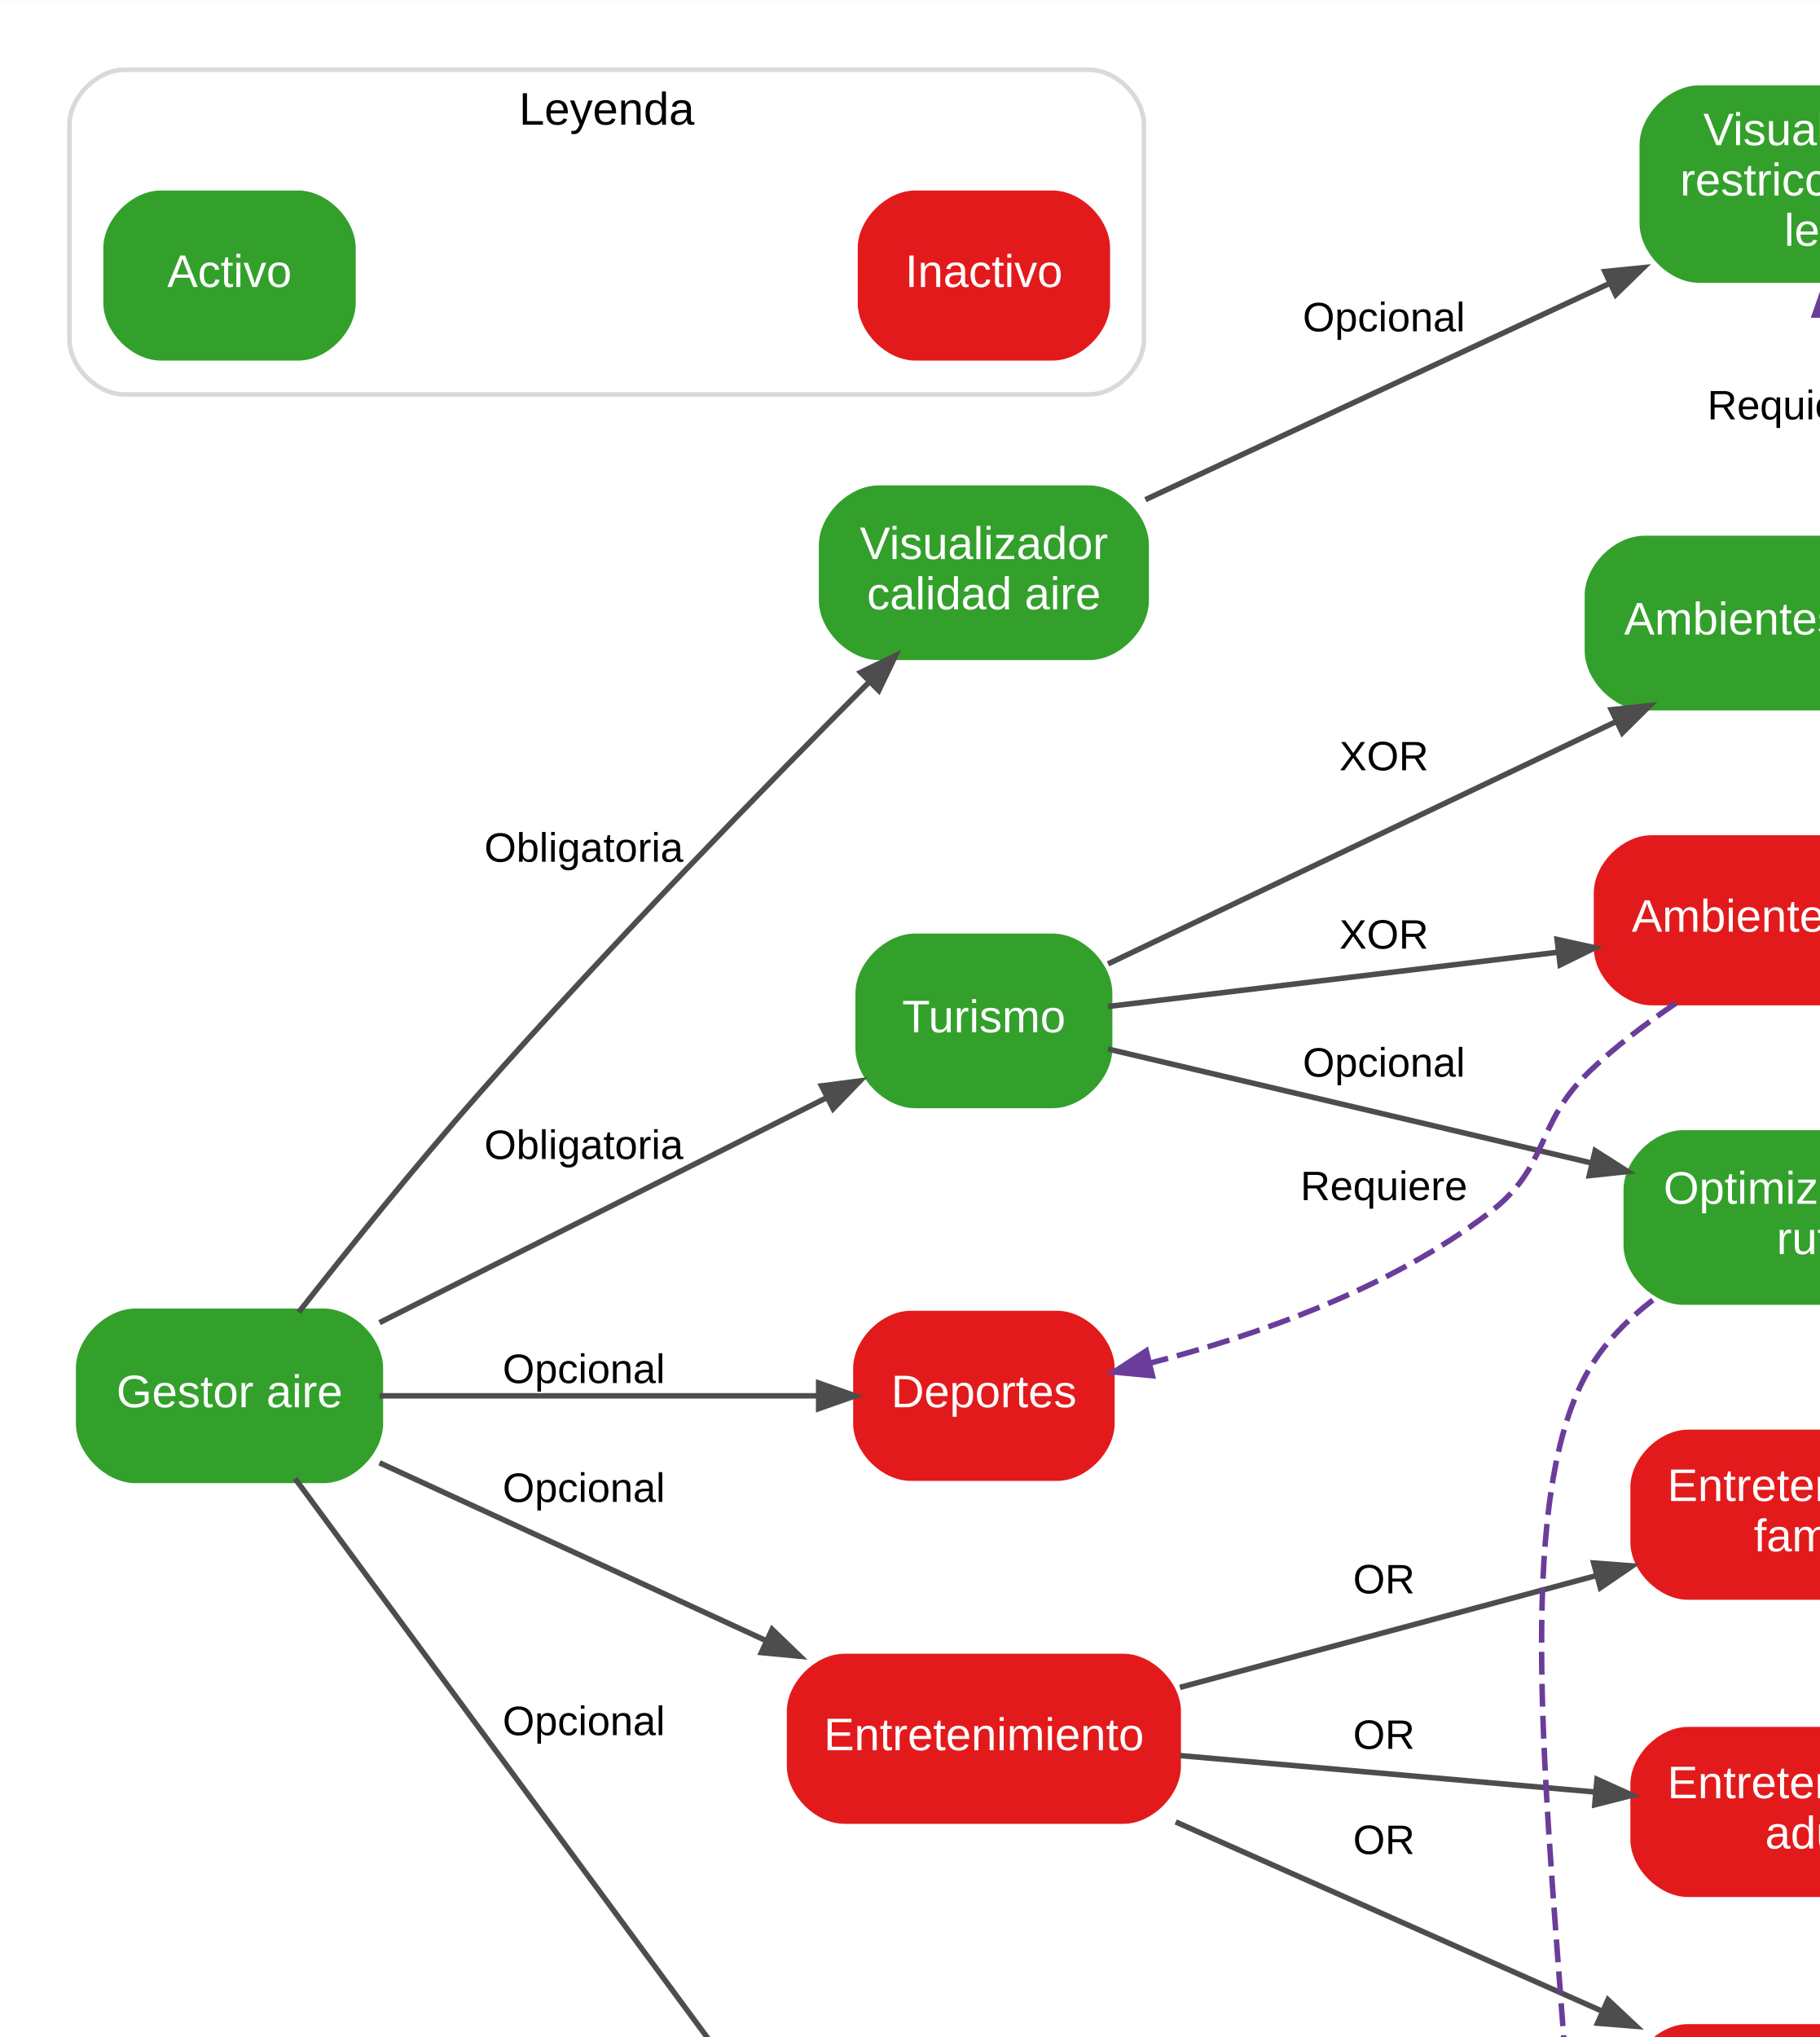
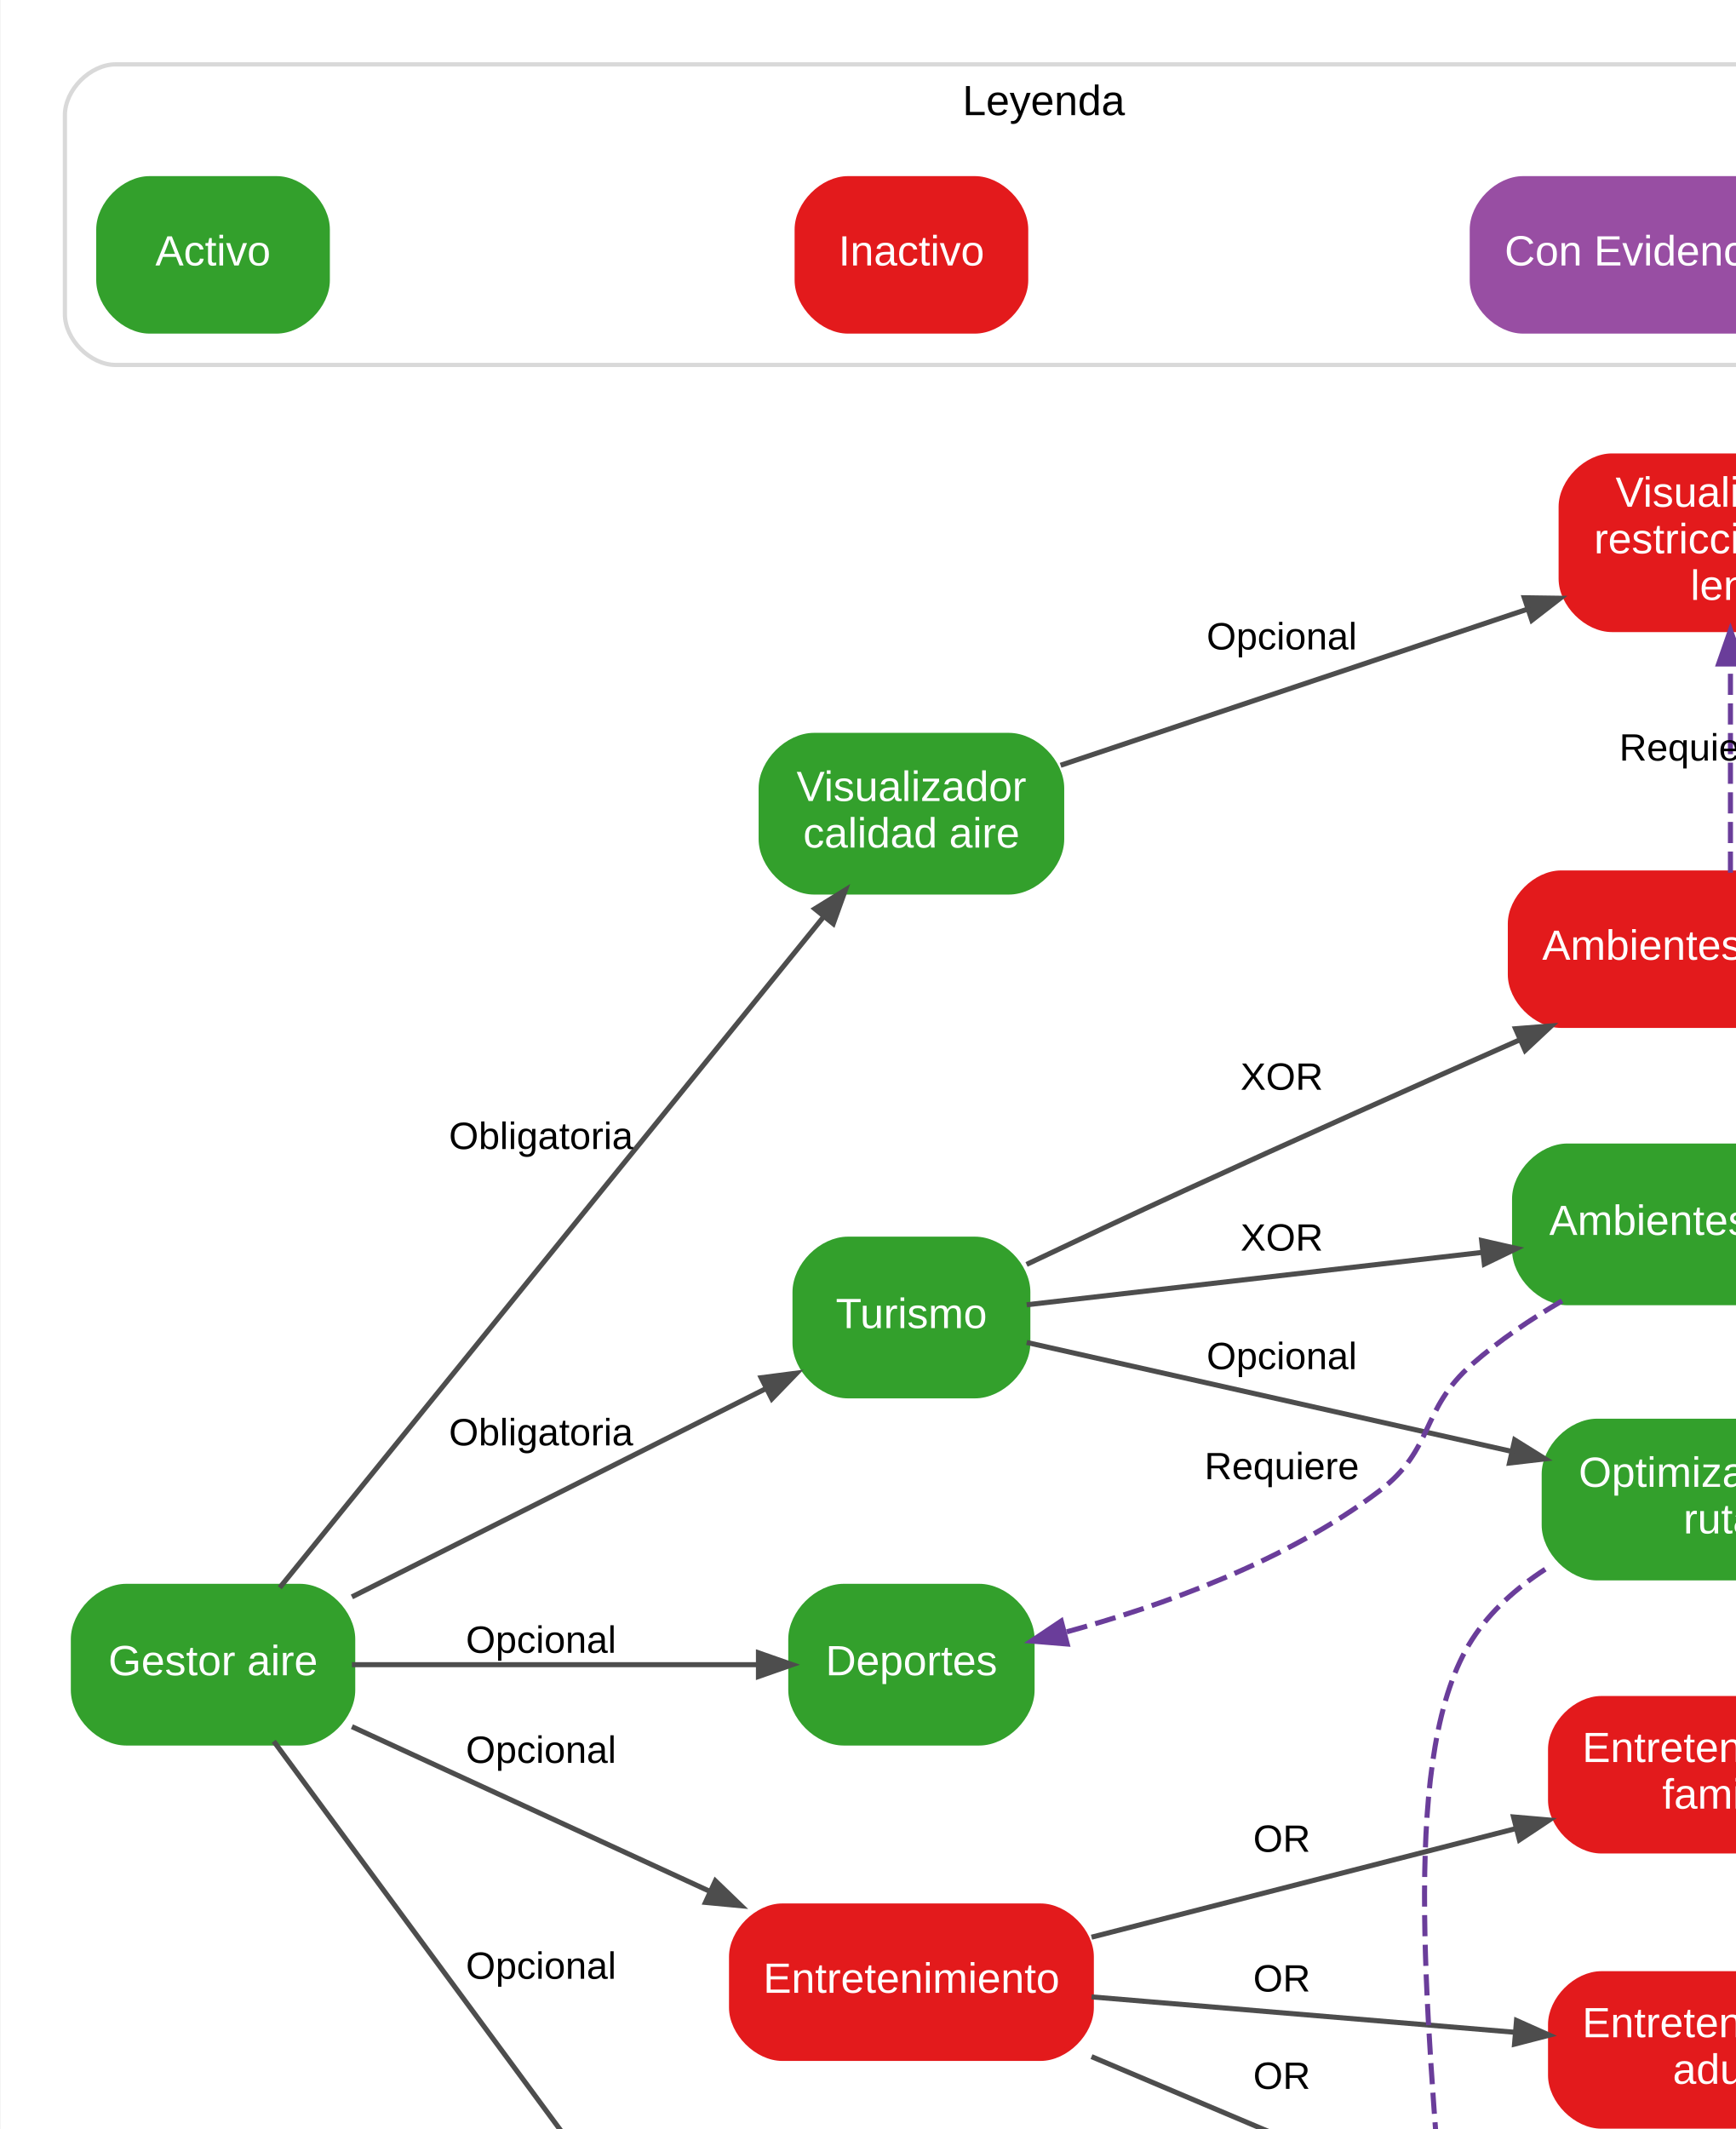
- <svg xmlns="http://www.w3.org/2000/svg" width="930pt" height="1041pt" viewBox="0.00 0.00 608.90 681.40">
-   <g id="graph0" class="graph" transform="scale(1.53 1.53) rotate(0) translate(7.2 674.2)">
-     <polygon fill="white" stroke="transparent" points="-7.2,7.2 -7.2,-674.2 601.7,-674.2 601.7,7.2 -7.2,7.2" />
+ <svg xmlns="http://www.w3.org/2000/svg" width="958pt" height="1175pt" viewBox="0.00 0.00 626.90 769.40">
+   <g id="graph0" class="graph" transform="scale(1.53 1.53) rotate(0) translate(7.2 762.2)">
+     <polygon fill="white" stroke="transparent" points="-7.2,7.2 -7.2,-762.2 619.7,-762.2 619.7,7.2 -7.2,7.2" />
    <g id="clust1" class="cluster">
-       <path fill="none" stroke="#d9d9d9" d="M20,-588C20,-588 231,-588 231,-588 237,-588 243,-594 243,-600 243,-600 243,-647 243,-647 243,-653 237,-659 231,-659 231,-659 20,-659 20,-659 14,-659 8,-653 8,-647 8,-647 8,-600 8,-600 8,-594 14,-588 20,-588" />
-       <text text-anchor="middle" x="125.5" y="-647" font-family="Arial" font-size="10.00">Leyenda</text>
+       <path fill="none" stroke="#d9d9d9" d="M20,-676C20,-676 458.5,-676 458.5,-676 464.5,-676 470.5,-682 470.5,-688 470.5,-688 470.5,-735 470.5,-735 470.5,-741 464.5,-747 458.5,-747 458.5,-747 20,-747 20,-747 14,-747 8,-741 8,-735 8,-735 8,-688 8,-688 8,-682 14,-676 20,-676" />
+       <text text-anchor="middle" x="239.25" y="-735" font-family="Arial" font-size="10.00">Leyenda</text>
    </g>
    <g id="node1" class="node">
      <path fill="#33a02c" stroke="#33a02c" stroke-width="2.2" d="M63.5,-387C63.5,-387 22.5,-387 22.5,-387 16.5,-387 10.5,-381 10.5,-375 10.5,-375 10.5,-363 10.5,-363 10.5,-357 16.5,-351 22.5,-351 22.5,-351 63.5,-351 63.5,-351 69.5,-351 75.5,-357 75.5,-363 75.5,-363 75.5,-375 75.5,-375 75.5,-381 69.5,-387 63.5,-387" />
      <text text-anchor="middle" x="43" y="-366.5" font-family="Arial" font-size="10.00" fill="white">Gestor aire</text>
    </g>
    <g id="node2" class="node">
-       <path fill="#33a02c" stroke="#33a02c" stroke-width="2.2" d="M231,-567C231,-567 185,-567 185,-567 179,-567 173,-561 173,-555 173,-555 173,-543 173,-543 173,-537 179,-531 185,-531 185,-531 231,-531 231,-531 237,-531 243,-537 243,-543 243,-543 243,-555 243,-555 243,-561 237,-567 231,-567" />
-       <text text-anchor="middle" x="208" y="-552" font-family="Arial" font-size="10.00" fill="white">Visualizador</text>
-       <text text-anchor="middle" x="208" y="-541" font-family="Arial" font-size="10.00" fill="white">calidad aire</text>
+       <path fill="#33a02c" stroke="#33a02c" stroke-width="2.2" d="M231,-588C231,-588 185,-588 185,-588 179,-588 173,-582 173,-576 173,-576 173,-564 173,-564 173,-558 179,-552 185,-552 185,-552 231,-552 231,-552 237,-552 243,-558 243,-564 243,-564 243,-576 243,-576 243,-582 237,-588 231,-588" />
+       <text text-anchor="middle" x="208" y="-573" font-family="Arial" font-size="10.00" fill="white">Visualizador</text>
+       <text text-anchor="middle" x="208" y="-562" font-family="Arial" font-size="10.00" fill="white">calidad aire</text>
    </g>
    <g id="edge1" class="edge">
-       <path fill="none" stroke="#4d4d4d" stroke-width="1.2" d="M58.13,-387.27C68.69,-400.71 83.64,-419.3 97.5,-435 125.84,-467.11 160.32,-502.43 182.92,-525.12" />
-       <polygon fill="#4d4d4d" stroke="#4d4d4d" stroke-width="1.2" points="181.05,-527.21 188.68,-530.89 185.01,-523.25 181.05,-527.21" />
-       <text text-anchor="middle" x="120.5" y="-485.8" font-family="Arial" font-size="9.00">Obligatoria</text>
+       <path fill="none" stroke="#4d4d4d" stroke-width="1.2" d="M58.75,-387.19C88.15,-423.44 154.05,-504.7 187.18,-545.56" />
+       <polygon fill="#4d4d4d" stroke="#4d4d4d" stroke-width="1.2" points="185.18,-547.54 192.4,-551.99 189.53,-544.02 185.18,-547.54" />
+       <text text-anchor="middle" x="120.5" y="-490.8" font-family="Arial" font-size="9.00">Obligatoria</text>
    </g>
    <g id="node4" class="node">
      <path fill="#33a02c" stroke="#33a02c" stroke-width="2.2" d="M223,-469C223,-469 193,-469 193,-469 187,-469 181,-463 181,-457 181,-457 181,-445 181,-445 181,-439 187,-433 193,-433 193,-433 223,-433 223,-433 229,-433 235,-439 235,-445 235,-445 235,-457 235,-457 235,-463 229,-469 223,-469" />
      <text text-anchor="middle" x="208" y="-448.5" font-family="Arial" font-size="10.00" fill="white">Turismo</text>
    </g>
    <g id="edge2" class="edge">
      <path fill="none" stroke="#4d4d4d" stroke-width="1.2" d="M75.81,-385.01C103.97,-399.17 144.91,-419.76 173.54,-434.17" />
      <polygon fill="#4d4d4d" stroke="#4d4d4d" stroke-width="1.2" points="172.5,-436.78 180.91,-437.87 175.02,-431.78 172.5,-436.78" />
      <text text-anchor="middle" x="120.5" y="-420.8" font-family="Arial" font-size="9.00">Obligatoria</text>
    </g>
    <g id="node7" class="node">
-       <path fill="#e31a1c" stroke="#e31a1c" stroke-width="1.2" d="M224,-387C224,-387 192,-387 192,-387 186,-387 180,-381 180,-375 180,-375 180,-363 180,-363 180,-357 186,-351 192,-351 192,-351 224,-351 224,-351 230,-351 236,-357 236,-363 236,-363 236,-375 236,-375 236,-381 230,-387 224,-387" />
+       <path fill="#33a02c" stroke="#33a02c" stroke-width="2.2" d="M224,-387C224,-387 192,-387 192,-387 186,-387 180,-381 180,-375 180,-375 180,-363 180,-363 180,-357 186,-351 192,-351 192,-351 224,-351 224,-351 230,-351 236,-357 236,-363 236,-363 236,-375 236,-375 236,-381 230,-387 224,-387" />
      <text text-anchor="middle" x="208" y="-366.5" font-family="Arial" font-size="10.00" fill="white">Deportes</text>
    </g>
    <g id="edge3" class="edge">
      <path fill="none" stroke="#4d4d4d" stroke-width="1.2" d="M75.81,-369C103.39,-369 143.23,-369 171.77,-369" />
      <polygon fill="#4d4d4d" stroke="#4d4d4d" stroke-width="1.2" points="171.86,-371.8 179.86,-369 171.86,-366.2 171.86,-371.8" />
      <text text-anchor="middle" x="120.5" y="-371.8" font-family="Arial" font-size="9.00">Opcional</text>
    </g>
    <g id="node8" class="node">
      <path fill="#e31a1c" stroke="#e31a1c" stroke-width="1.2" d="M238.5,-312C238.5,-312 177.5,-312 177.5,-312 171.5,-312 165.5,-306 165.5,-300 165.5,-300 165.5,-288 165.5,-288 165.5,-282 171.5,-276 177.5,-276 177.5,-276 238.5,-276 238.5,-276 244.5,-276 250.5,-282 250.5,-288 250.5,-288 250.5,-300 250.5,-300 250.5,-306 244.5,-312 238.5,-312" />
      <text text-anchor="middle" x="208" y="-291.5" font-family="Arial" font-size="10.00" fill="white">Entretenimiento</text>
    </g>
    <g id="edge4" class="edge">
      <path fill="none" stroke="#4d4d4d" stroke-width="1.2" d="M75.81,-354.36C99.87,-343.29 133.25,-327.93 160.32,-315.48" />
      <polygon fill="#4d4d4d" stroke="#4d4d4d" stroke-width="1.2" points="161.68,-317.93 167.78,-312.05 159.34,-312.85 161.68,-317.93" />
      <text text-anchor="middle" x="120.5" y="-345.8" font-family="Arial" font-size="9.00">Opcional</text>
    </g>
    <g id="node12" class="node">
      <path fill="#33a02c" stroke="#33a02c" stroke-width="2.2" d="M223,-166C223,-166 193,-166 193,-166 187,-166 181,-160 181,-154 181,-154 181,-142 181,-142 181,-136 187,-130 193,-130 193,-130 223,-130 223,-130 229,-130 235,-136 235,-142 235,-142 235,-154 235,-154 235,-160 229,-166 223,-166" />
      <text text-anchor="middle" x="208" y="-145.5" font-family="Arial" font-size="10.00" fill="white">HQC</text>
    </g>
    <g id="edge5" class="edge">
      <path fill="none" stroke="#4d4d4d" stroke-width="1.2" d="M57.34,-350.91C86.48,-311.4 155.88,-217.32 188.91,-172.52" />
      <polygon fill="#4d4d4d" stroke="#4d4d4d" stroke-width="1.2" points="191.21,-174.13 193.71,-166.03 186.7,-170.8 191.21,-174.13" />
      <text text-anchor="middle" x="120.5" y="-294.8" font-family="Arial" font-size="9.00">Opcional</text>
    </g>
    <g id="node3" class="node">
-       <path fill="#33a02c" stroke="#33a02c" stroke-width="2.2" d="M420.5,-654.5C420.5,-654.5 364.5,-654.5 364.5,-654.5 358.5,-654.5 352.5,-648.5 352.5,-642.5 352.5,-642.5 352.5,-625.5 352.5,-625.5 352.5,-619.5 358.5,-613.5 364.5,-613.5 364.5,-613.5 420.5,-613.5 420.5,-613.5 426.5,-613.5 432.5,-619.5 432.5,-625.5 432.5,-625.5 432.5,-642.5 432.5,-642.5 432.5,-648.5 426.5,-654.5 420.5,-654.5" />
-       <text text-anchor="middle" x="392.5" y="-642.5" font-family="Arial" font-size="10.00" fill="white">Visualizador</text>
-       <text text-anchor="middle" x="392.5" y="-631.5" font-family="Arial" font-size="10.00" fill="white">restriccion uso</text>
-       <text text-anchor="middle" x="392.5" y="-620.5" font-family="Arial" font-size="10.00" fill="white">lena</text>
+       <path fill="#e31a1c" stroke="#e31a1c" stroke-width="1.2" d="M429.5,-654.5C429.5,-654.5 373.5,-654.5 373.5,-654.5 367.5,-654.5 361.5,-648.5 361.5,-642.5 361.5,-642.5 361.5,-625.5 361.5,-625.5 361.5,-619.5 367.5,-613.5 373.5,-613.5 373.5,-613.5 429.5,-613.5 429.5,-613.5 435.5,-613.5 441.5,-619.5 441.5,-625.5 441.5,-625.5 441.5,-642.5 441.5,-642.5 441.5,-648.5 435.5,-654.5 429.5,-654.5" />
+       <text text-anchor="middle" x="401.5" y="-642.5" font-family="Arial" font-size="10.00" fill="white">Visualizador</text>
+       <text text-anchor="middle" x="401.5" y="-631.5" font-family="Arial" font-size="10.00" fill="white">restriccion uso</text>
+       <text text-anchor="middle" x="401.5" y="-620.5" font-family="Arial" font-size="10.00" fill="white">lena</text>
    </g>
    <g id="edge6" class="edge">
-       <path fill="none" stroke="#4d4d4d" stroke-width="1.2" d="M243.33,-564.99C272,-578.34 313.17,-597.52 344.84,-612.27" />
-       <polygon fill="#4d4d4d" stroke="#4d4d4d" stroke-width="1.2" points="343.82,-614.88 352.26,-615.72 346.19,-609.81 343.82,-614.88" />
-       <text text-anchor="middle" x="295.5" y="-601.8" font-family="Arial" font-size="9.00">Opcional</text>
+       <path fill="none" stroke="#4d4d4d" stroke-width="1.2" d="M243.24,-581.44C273.91,-591.69 319.2,-606.83 353.3,-618.23" />
+       <polygon fill="#4d4d4d" stroke="#4d4d4d" stroke-width="1.2" points="352.8,-621.01 361.28,-620.89 354.58,-615.7 352.8,-621.01" />
+       <text text-anchor="middle" x="295.5" y="-608.8" font-family="Arial" font-size="9.00">Opcional</text>
    </g>
    <g id="node5" class="node">
-       <path fill="#33a02c" stroke="#33a02c" stroke-width="2.2" d="M432.5,-556C432.5,-556 352.5,-556 352.5,-556 346.5,-556 340.5,-550 340.5,-544 340.5,-544 340.5,-532 340.5,-532 340.5,-526 346.5,-520 352.5,-520 352.5,-520 432.5,-520 432.5,-520 438.5,-520 444.5,-526 444.5,-532 444.5,-532 444.5,-544 444.5,-544 444.5,-550 438.5,-556 432.5,-556" />
-       <text text-anchor="middle" x="392.5" y="-535.5" font-family="Arial" font-size="10.00" fill="white">Ambientes cerrados</text>
+       <path fill="#e31a1c" stroke="#e31a1c" stroke-width="1.2" d="M441.5,-556C441.5,-556 361.5,-556 361.5,-556 355.5,-556 349.5,-550 349.5,-544 349.5,-544 349.5,-532 349.5,-532 349.5,-526 355.5,-520 361.5,-520 361.5,-520 441.5,-520 441.5,-520 447.5,-520 453.5,-526 453.5,-532 453.5,-532 453.5,-544 453.5,-544 453.5,-550 447.5,-556 441.5,-556" />
+       <text text-anchor="middle" x="401.5" y="-535.5" font-family="Arial" font-size="10.00" fill="white">Ambientes cerrados</text>
    </g>
    <g id="edge7" class="edge">
-       <path fill="none" stroke="#4d4d4d" stroke-width="1.2" d="M235.15,-463.46C264.13,-477.28 311.4,-499.82 346.39,-516.5" />
-       <polygon fill="#4d4d4d" stroke="#4d4d4d" stroke-width="1.2" points="345.23,-519.05 353.66,-519.96 347.64,-513.99 345.23,-519.05" />
-       <text text-anchor="middle" x="295.5" y="-505.8" font-family="Arial" font-size="9.00">XOR</text>
+       <path fill="none" stroke="#4d4d4d" stroke-width="1.2" d="M235.2,-463.54C246.63,-468.97 260.2,-475.36 272.5,-481 298.54,-492.95 327.7,-505.96 351.61,-516.54" />
+       <polygon fill="#4d4d4d" stroke="#4d4d4d" stroke-width="1.2" points="350.73,-519.21 359.18,-519.88 352.99,-514.09 350.73,-519.21" />
+       <text text-anchor="middle" x="295.5" y="-504.8" font-family="Arial" font-size="9.00">XOR</text>
    </g>
    <g id="node6" class="node">
-       <path fill="#e31a1c" stroke="#e31a1c" stroke-width="1.2" d="M431,-491C431,-491 354,-491 354,-491 348,-491 342,-485 342,-479 342,-479 342,-467 342,-467 342,-461 348,-455 354,-455 354,-455 431,-455 431,-455 437,-455 443,-461 443,-467 443,-467 443,-479 443,-479 443,-485 437,-491 431,-491" />
-       <text text-anchor="middle" x="392.5" y="-470.5" font-family="Arial" font-size="10.00" fill="white">Ambientes abiertos</text>
+       <path fill="#33a02c" stroke="#33a02c" stroke-width="2.2" d="M440,-491C440,-491 363,-491 363,-491 357,-491 351,-485 351,-479 351,-479 351,-467 351,-467 351,-461 357,-455 363,-455 363,-455 440,-455 440,-455 446,-455 452,-461 452,-467 452,-467 452,-479 452,-479 452,-485 446,-491 440,-491" />
+       <text text-anchor="middle" x="401.5" y="-470.5" font-family="Arial" font-size="10.00" fill="white">Ambientes abiertos</text>
    </g>
    <g id="edge8" class="edge">
-       <path fill="none" stroke="#4d4d4d" stroke-width="1.2" d="M235.15,-454.15C260.68,-457.23 300.4,-462.02 333.42,-466" />
-       <polygon fill="#4d4d4d" stroke="#4d4d4d" stroke-width="1.2" points="333.37,-468.81 341.65,-466.99 334.04,-463.25 333.37,-468.81" />
+       <path fill="none" stroke="#4d4d4d" stroke-width="1.2" d="M235.23,-454.01C262.84,-457.19 307.2,-462.28 343.02,-466.4" />
+       <polygon fill="#4d4d4d" stroke="#4d4d4d" stroke-width="1.2" points="342.72,-469.18 350.98,-467.31 343.36,-463.62 342.72,-469.18" />
      <text text-anchor="middle" x="295.5" y="-466.8" font-family="Arial" font-size="9.00">XOR</text>
    </g>
    <g id="node19" class="node">
-       <path fill="#33a02c" stroke="#33a02c" stroke-width="2.2" d="M424,-426C424,-426 361,-426 361,-426 355,-426 349,-420 349,-414 349,-414 349,-402 349,-402 349,-396 355,-390 361,-390 361,-390 424,-390 424,-390 430,-390 436,-396 436,-402 436,-402 436,-414 436,-414 436,-420 430,-426 424,-426" />
-       <text text-anchor="middle" x="392.5" y="-411" font-family="Arial" font-size="10.00" fill="white">Optimizacion de</text>
-       <text text-anchor="middle" x="392.5" y="-400" font-family="Arial" font-size="10.00" fill="white">rutas</text>
+       <path fill="#33a02c" stroke="#33a02c" stroke-width="2.2" d="M433,-426C433,-426 370,-426 370,-426 364,-426 358,-420 358,-414 358,-414 358,-402 358,-402 358,-396 364,-390 370,-390 370,-390 433,-390 433,-390 439,-390 445,-396 445,-402 445,-402 445,-414 445,-414 445,-420 439,-426 433,-426" />
+       <text text-anchor="middle" x="401.5" y="-411" font-family="Arial" font-size="10.00" fill="white">Optimizacion de</text>
+       <text text-anchor="middle" x="401.5" y="-400" font-family="Arial" font-size="10.00" fill="white">rutas</text>
    </g>
    <g id="edge9" class="edge">
-       <path fill="none" stroke="#4d4d4d" stroke-width="1.2" d="M235.15,-444.84C262.61,-438.37 306.5,-428.03 340.79,-419.95" />
-       <polygon fill="#4d4d4d" stroke="#4d4d4d" stroke-width="1.2" points="341.7,-422.61 348.84,-418.05 340.41,-417.16 341.7,-422.61" />
+       <path fill="none" stroke="#4d4d4d" stroke-width="1.2" d="M235.23,-445.11C264.56,-438.52 312.77,-427.7 349.58,-419.43" />
+       <polygon fill="#4d4d4d" stroke="#4d4d4d" stroke-width="1.2" points="350.53,-422.09 357.72,-417.61 349.3,-416.63 350.53,-422.09" />
      <text text-anchor="middle" x="295.5" y="-438.8" font-family="Arial" font-size="9.00">Opcional</text>
    </g>
    <g id="edge10" class="edge">
-       <path fill="none" stroke="#6a3d9a" stroke-width="1.2" stroke-dasharray="5,2" d="M392.5,-556.06C392.5,-569.93 392.5,-589.37 392.5,-605.36" />
-       <polygon fill="#6a3d9a" stroke="#6a3d9a" stroke-width="1.2" points="389.7,-605.36 392.5,-613.36 395.3,-605.36 389.7,-605.36" />
-       <text text-anchor="middle" x="384.5" y="-582.55" font-family="Arial" font-size="9.00">Requiere</text>
+       <path fill="none" stroke="#6a3d9a" stroke-width="1.2" stroke-dasharray="5,2" d="M401.5,-556.06C401.5,-569.93 401.5,-589.37 401.5,-605.36" />
+       <polygon fill="#6a3d9a" stroke="#6a3d9a" stroke-width="1.2" points="398.7,-605.36 401.5,-613.36 404.3,-605.36 398.7,-605.36" />
+       <text text-anchor="middle" x="393.5" y="-582.55" font-family="Arial" font-size="9.00">Requiere</text>
    </g>
    <g id="edge11" class="edge">
-       <path fill="none" stroke="#6a3d9a" stroke-width="1.2" stroke-dasharray="5,2" d="M359.37,-454.86C352.77,-450.43 346.14,-445.4 340.5,-440 328.3,-428.31 331.93,-419.25 318.5,-409 296.62,-392.3 267.1,-382.06 244.22,-376.12" />
-       <polygon fill="#6a3d9a" stroke="#6a3d9a" stroke-width="1.2" points="244.86,-373.4 236.42,-374.2 243.52,-378.84 244.86,-373.4" />
-       <text text-anchor="middle" x="295.5" y="-411.8" font-family="Arial" font-size="9.00">Requiere</text>
+       <path fill="none" stroke="#6a3d9a" stroke-width="1.2" stroke-dasharray="5,2" d="M361.72,-454.93C354.28,-450.59 346.84,-445.57 340.5,-440 328.07,-429.09 331.68,-419.98 318.5,-410 296.5,-393.34 266.98,-382.81 244.13,-376.6" />
+       <polygon fill="#6a3d9a" stroke="#6a3d9a" stroke-width="1.2" points="244.8,-373.88 236.35,-374.58 243.39,-379.3 244.8,-373.88" />
+       <text text-anchor="middle" x="295.5" y="-412.8" font-family="Arial" font-size="9.00">Requiere</text>
    </g>
    <g id="node9" class="node">
-       <path fill="#e31a1c" stroke="#e31a1c" stroke-width="1.2" d="M423,-361C423,-361 362,-361 362,-361 356,-361 350,-355 350,-349 350,-349 350,-337 350,-337 350,-331 356,-325 362,-325 362,-325 423,-325 423,-325 429,-325 435,-331 435,-337 435,-337 435,-349 435,-349 435,-355 429,-361 423,-361" />
-       <text text-anchor="middle" x="392.5" y="-346" font-family="Arial" font-size="10.00" fill="white">Entretenimiento</text>
-       <text text-anchor="middle" x="392.5" y="-335" font-family="Arial" font-size="10.00" fill="white">familiar</text>
+       <path fill="#e31a1c" stroke="#e31a1c" stroke-width="1.2" d="M432,-361C432,-361 371,-361 371,-361 365,-361 359,-355 359,-349 359,-349 359,-337 359,-337 359,-331 365,-325 371,-325 371,-325 432,-325 432,-325 438,-325 444,-331 444,-337 444,-337 444,-349 444,-349 444,-355 438,-361 432,-361" />
+       <text text-anchor="middle" x="401.5" y="-346" font-family="Arial" font-size="10.00" fill="white">Entretenimiento</text>
+       <text text-anchor="middle" x="401.5" y="-335" font-family="Arial" font-size="10.00" fill="white">familiar</text>
    </g>
    <g id="edge12" class="edge">
-       <path fill="none" stroke="#4d4d4d" stroke-width="1.2" d="M250.87,-305.24C278,-312.52 313.45,-322.04 341.98,-329.7" />
-       <polygon fill="#4d4d4d" stroke="#4d4d4d" stroke-width="1.2" points="341.37,-332.44 349.83,-331.81 342.83,-327.03 341.37,-332.44" />
-       <text text-anchor="middle" x="295.5" y="-325.8" font-family="Arial" font-size="9.00">OR</text>
+       <path fill="none" stroke="#4d4d4d" stroke-width="1.2" d="M250.55,-304.63C279.94,-312.15 319.48,-322.27 350.58,-330.23" />
+       <polygon fill="#4d4d4d" stroke="#4d4d4d" stroke-width="1.2" points="350.25,-333.03 358.7,-332.3 351.64,-327.61 350.25,-333.03" />
+       <text text-anchor="middle" x="295.5" y="-324.8" font-family="Arial" font-size="9.00">OR</text>
    </g>
    <g id="node10" class="node">
-       <path fill="#e31a1c" stroke="#e31a1c" stroke-width="1.2" d="M423,-296C423,-296 362,-296 362,-296 356,-296 350,-290 350,-284 350,-284 350,-272 350,-272 350,-266 356,-260 362,-260 362,-260 423,-260 423,-260 429,-260 435,-266 435,-272 435,-272 435,-284 435,-284 435,-290 429,-296 423,-296" />
-       <text text-anchor="middle" x="392.5" y="-281" font-family="Arial" font-size="10.00" fill="white">Entretenimiento</text>
-       <text text-anchor="middle" x="392.5" y="-270" font-family="Arial" font-size="10.00" fill="white">adulto</text>
+       <path fill="#e31a1c" stroke="#e31a1c" stroke-width="1.2" d="M432,-296C432,-296 371,-296 371,-296 365,-296 359,-290 359,-284 359,-284 359,-272 359,-272 359,-266 365,-260 371,-260 371,-260 432,-260 432,-260 438,-260 444,-266 444,-272 444,-272 444,-284 444,-284 444,-290 438,-296 432,-296" />
+       <text text-anchor="middle" x="401.5" y="-281" font-family="Arial" font-size="10.00" fill="white">Entretenimiento</text>
+       <text text-anchor="middle" x="401.5" y="-270" font-family="Arial" font-size="10.00" fill="white">adulto</text>
    </g>
    <g id="edge13" class="edge">
-       <path fill="none" stroke="#4d4d4d" stroke-width="1.2" d="M250.87,-290.33C277.88,-287.96 313.15,-284.87 341.61,-282.37" />
-       <polygon fill="#4d4d4d" stroke="#4d4d4d" stroke-width="1.2" points="342.1,-285.14 349.83,-281.65 341.61,-279.56 342.1,-285.14" />
+       <path fill="none" stroke="#4d4d4d" stroke-width="1.2" d="M250.55,-290.53C279.94,-288.07 319.48,-284.77 350.58,-282.17" />
+       <polygon fill="#4d4d4d" stroke="#4d4d4d" stroke-width="1.2" points="350.96,-284.95 358.7,-281.49 350.49,-279.37 350.96,-284.95" />
      <text text-anchor="middle" x="295.5" y="-291.8" font-family="Arial" font-size="9.00">OR</text>
    </g>
    <g id="node11" class="node">
-       <path fill="#e31a1c" stroke="#e31a1c" stroke-width="1.2" d="M423,-231C423,-231 362,-231 362,-231 356,-231 350,-225 350,-219 350,-219 350,-207 350,-207 350,-201 356,-195 362,-195 362,-195 423,-195 423,-195 429,-195 435,-201 435,-207 435,-207 435,-219 435,-219 435,-225 429,-231 423,-231" />
-       <text text-anchor="middle" x="392.5" y="-216" font-family="Arial" font-size="10.00" fill="white">Entretenimiento</text>
-       <text text-anchor="middle" x="392.5" y="-205" font-family="Arial" font-size="10.00" fill="white">tercera edad</text>
+       <path fill="#e31a1c" stroke="#e31a1c" stroke-width="1.2" d="M432,-231C432,-231 371,-231 371,-231 365,-231 359,-225 359,-219 359,-219 359,-207 359,-207 359,-201 365,-195 371,-195 371,-195 432,-195 432,-195 438,-195 444,-201 444,-207 444,-207 444,-219 444,-219 444,-225 438,-231 432,-231" />
+       <text text-anchor="middle" x="401.5" y="-216" font-family="Arial" font-size="10.00" fill="white">Entretenimiento</text>
+       <text text-anchor="middle" x="401.5" y="-205" font-family="Arial" font-size="10.00" fill="white">tercera edad</text>
    </g>
    <g id="edge14" class="edge">
-       <path fill="none" stroke="#4d4d4d" stroke-width="1.2" d="M249.96,-275.82C277.55,-263.58 314.06,-247.37 343.09,-234.49" />
-       <polygon fill="#4d4d4d" stroke="#4d4d4d" stroke-width="1.2" points="344.5,-236.92 350.68,-231.12 342.23,-231.8 344.5,-236.92" />
+       <path fill="none" stroke="#4d4d4d" stroke-width="1.2" d="M250.55,-276.42C280.06,-263.94 319.81,-247.13 350.97,-233.95" />
+       <polygon fill="#4d4d4d" stroke="#4d4d4d" stroke-width="1.2" points="352.42,-236.38 358.7,-230.68 350.24,-231.22 352.42,-236.38" />
      <text text-anchor="middle" x="295.5" y="-268.8" font-family="Arial" font-size="9.00">OR</text>
    </g>
    <g id="node13" class="node">
-       <path fill="#33a02c" stroke="#33a02c" stroke-width="2.2" d="M408,-166C408,-166 377,-166 377,-166 371,-166 365,-160 365,-154 365,-154 365,-142 365,-142 365,-136 371,-130 377,-130 377,-130 408,-130 408,-130 414,-130 420,-136 420,-142 420,-142 420,-154 420,-154 420,-160 414,-166 408,-166" />
-       <text text-anchor="middle" x="392.5" y="-145.5" font-family="Arial" font-size="10.00" fill="white">Backend</text>
+       <path fill="#33a02c" stroke="#33a02c" stroke-width="2.2" d="M417,-166C417,-166 386,-166 386,-166 380,-166 374,-160 374,-154 374,-154 374,-142 374,-142 374,-136 380,-130 386,-130 386,-130 417,-130 417,-130 423,-130 429,-136 429,-142 429,-142 429,-154 429,-154 429,-160 423,-166 417,-166" />
+       <text text-anchor="middle" x="401.5" y="-145.5" font-family="Arial" font-size="10.00" fill="white">Backend</text>
    </g>
    <g id="edge15" class="edge">
-       <path fill="none" stroke="#4d4d4d" stroke-width="1.2" d="M235.15,-148C267.08,-148 321.22,-148 356.66,-148" />
-       <polygon fill="#4d4d4d" stroke="#4d4d4d" stroke-width="1.2" points="356.81,-150.8 364.81,-148 356.81,-145.2 356.81,-150.8" />
+       <path fill="none" stroke="#4d4d4d" stroke-width="1.2" d="M235.23,-148C269.13,-148 328.26,-148 365.84,-148" />
+       <polygon fill="#4d4d4d" stroke="#4d4d4d" stroke-width="1.2" points="365.98,-150.8 373.98,-148 365.98,-145.2 365.98,-150.8" />
      <text text-anchor="middle" x="295.5" y="-150.8" font-family="Arial" font-size="9.00">Obligatoria</text>
    </g>
    <g id="node14" class="node">
-       <path fill="#33a02c" stroke="#33a02c" stroke-width="2.2" d="M409.5,-101C409.5,-101 375.5,-101 375.5,-101 369.5,-101 363.5,-95 363.5,-89 363.5,-89 363.5,-77 363.5,-77 363.5,-71 369.5,-65 375.5,-65 375.5,-65 409.5,-65 409.5,-65 415.5,-65 421.5,-71 421.5,-77 421.5,-77 421.5,-89 421.5,-89 421.5,-95 415.5,-101 409.5,-101" />
-       <text text-anchor="middle" x="392.5" y="-80.5" font-family="Arial" font-size="10.00" fill="white">Algoritmo</text>
+       <path fill="#33a02c" stroke="#33a02c" stroke-width="2.2" d="M418.5,-101C418.5,-101 384.5,-101 384.5,-101 378.5,-101 372.5,-95 372.5,-89 372.5,-89 372.5,-77 372.5,-77 372.5,-71 378.5,-65 384.5,-65 384.5,-65 418.5,-65 418.5,-65 424.5,-65 430.5,-71 430.5,-77 430.5,-77 430.5,-89 430.5,-89 430.5,-95 424.5,-101 418.5,-101" />
+       <text text-anchor="middle" x="401.5" y="-80.5" font-family="Arial" font-size="10.00" fill="white">Algoritmo</text>
    </g>
    <g id="edge16" class="edge">
-       <path fill="none" stroke="#4d4d4d" stroke-width="1.2" d="M235.15,-138.69C266.76,-127.43 320.12,-108.42 355.58,-95.79" />
-       <polygon fill="#4d4d4d" stroke="#4d4d4d" stroke-width="1.2" points="356.7,-98.37 363.3,-93.04 354.83,-93.09 356.7,-98.37" />
+       <path fill="none" stroke="#4d4d4d" stroke-width="1.2" d="M235.23,-139.1C268.79,-127.7 327.09,-107.92 364.72,-95.15" />
+       <polygon fill="#4d4d4d" stroke="#4d4d4d" stroke-width="1.2" points="365.74,-97.76 372.42,-92.53 363.94,-92.45 365.74,-97.76" />
      <text text-anchor="middle" x="295.5" y="-128.8" font-family="Arial" font-size="9.00">Obligatoria</text>
    </g>
    <g id="node15" class="node">
-       <path fill="#e31a1c" stroke="#e31a1c" stroke-width="1.2" d="M582.5,-231C582.5,-231 520.5,-231 520.5,-231 514.5,-231 508.5,-225 508.5,-219 508.5,-219 508.5,-207 508.5,-207 508.5,-201 514.5,-195 520.5,-195 520.5,-195 582.5,-195 582.5,-195 588.5,-195 594.5,-201 594.5,-207 594.5,-207 594.5,-219 594.5,-219 594.5,-225 588.5,-231 582.5,-231" />
-       <text text-anchor="middle" x="551.5" y="-210.5" font-family="Arial" font-size="10.00" fill="white">Qiskit Simulator</text>
+       <path fill="#33a02c" stroke="#33a02c" stroke-width="2.2" d="M600.5,-231C600.5,-231 538.5,-231 538.5,-231 532.5,-231 526.5,-225 526.5,-219 526.5,-219 526.5,-207 526.5,-207 526.5,-201 532.5,-195 538.5,-195 538.5,-195 600.5,-195 600.5,-195 606.5,-195 612.5,-201 612.5,-207 612.5,-207 612.5,-219 612.5,-219 612.5,-225 606.5,-231 600.5,-231" />
+       <text text-anchor="middle" x="569.5" y="-210.5" font-family="Arial" font-size="10.00" fill="white">Qiskit Simulator</text>
    </g>
    <g id="edge17" class="edge">
-       <path fill="none" stroke="#4d4d4d" stroke-width="1.2" d="M420.13,-159.03C442.2,-168.16 474.18,-181.4 500.93,-192.48" />
-       <polygon fill="#4d4d4d" stroke="#4d4d4d" stroke-width="1.2" points="499.87,-195.07 508.33,-195.54 502.01,-189.89 499.87,-195.07" />
-       <text text-anchor="middle" x="476.5" y="-189.8" font-family="Arial" font-size="9.00">XOR</text>
+       <path fill="none" stroke="#4d4d4d" stroke-width="1.2" d="M429.17,-158.44C453.23,-167.87 489.25,-181.97 518.64,-193.48" />
+       <polygon fill="#4d4d4d" stroke="#4d4d4d" stroke-width="1.2" points="517.88,-196.18 526.35,-196.49 519.92,-190.97 517.88,-196.18" />
+       <text text-anchor="middle" x="494.5" y="-189.8" font-family="Arial" font-size="9.00">XOR</text>
    </g>
    <g id="node16" class="node">
-       <path fill="#33a02c" stroke="#33a02c" stroke-width="2.2" d="M579,-166C579,-166 524,-166 524,-166 518,-166 512,-160 512,-154 512,-154 512,-142 512,-142 512,-136 518,-130 524,-130 524,-130 579,-130 579,-130 585,-130 591,-136 591,-142 591,-142 591,-154 591,-154 591,-160 585,-166 579,-166" />
-       <text text-anchor="middle" x="551.5" y="-145.5" font-family="Arial" font-size="10.00" fill="white">Cirq Simulator</text>
+       <path fill="#e31a1c" stroke="#e31a1c" stroke-width="1.2" d="M597,-166C597,-166 542,-166 542,-166 536,-166 530,-160 530,-154 530,-154 530,-142 530,-142 530,-136 536,-130 542,-130 542,-130 597,-130 597,-130 603,-130 609,-136 609,-142 609,-142 609,-154 609,-154 609,-160 603,-166 597,-166" />
+       <text text-anchor="middle" x="569.5" y="-145.5" font-family="Arial" font-size="10.00" fill="white">Cirq Simulator</text>
    </g>
    <g id="edge18" class="edge">
-       <path fill="none" stroke="#4d4d4d" stroke-width="1.2" d="M420.13,-148C442.97,-148 476.4,-148 503.69,-148" />
-       <polygon fill="#4d4d4d" stroke="#4d4d4d" stroke-width="1.2" points="503.94,-150.8 511.94,-148 503.94,-145.2 503.94,-150.8" />
-       <text text-anchor="middle" x="476.5" y="-150.8" font-family="Arial" font-size="9.00">XOR</text>
+       <path fill="none" stroke="#4d4d4d" stroke-width="1.2" d="M429.17,-148C454.05,-148 491.72,-148 521.62,-148" />
+       <polygon fill="#4d4d4d" stroke="#4d4d4d" stroke-width="1.2" points="521.83,-150.8 529.83,-148 521.83,-145.2 521.83,-150.8" />
+       <text text-anchor="middle" x="494.5" y="-150.8" font-family="Arial" font-size="9.00">XOR</text>
    </g>
    <g id="node17" class="node">
-       <path fill="#33a02c" stroke="#33a02c" stroke-width="2.2" d="M566.5,-101C566.5,-101 536.5,-101 536.5,-101 530.5,-101 524.5,-95 524.5,-89 524.5,-89 524.5,-77 524.5,-77 524.5,-71 530.5,-65 536.5,-65 536.5,-65 566.5,-65 566.5,-65 572.5,-65 578.5,-71 578.5,-77 578.5,-77 578.5,-89 578.5,-89 578.5,-95 572.5,-101 566.5,-101" />
-       <text text-anchor="middle" x="551.5" y="-80.5" font-family="Arial" font-size="10.00" fill="white">QAOA</text>
+       <path fill="#33a02c" stroke="#33a02c" stroke-width="2.2" d="M584.5,-101C584.5,-101 554.5,-101 554.5,-101 548.5,-101 542.5,-95 542.5,-89 542.5,-89 542.5,-77 542.5,-77 542.5,-71 548.5,-65 554.5,-65 554.5,-65 584.5,-65 584.5,-65 590.5,-65 596.5,-71 596.5,-77 596.5,-77 596.5,-89 596.5,-89 596.5,-95 590.5,-101 584.5,-101" />
+       <text text-anchor="middle" x="569.5" y="-80.5" font-family="Arial" font-size="10.00" fill="white">QAOA</text>
    </g>
    <g id="edge19" class="edge">
-       <path fill="none" stroke="#4d4d4d" stroke-width="1.2" d="M421.57,-83C448.14,-83 488.08,-83 516.46,-83" />
-       <polygon fill="#4d4d4d" stroke="#4d4d4d" stroke-width="1.2" points="516.5,-85.8 524.5,-83 516.5,-80.2 516.5,-85.8" />
-       <text text-anchor="middle" x="476.5" y="-85.8" font-family="Arial" font-size="9.00">XOR</text>
+       <path fill="none" stroke="#4d4d4d" stroke-width="1.2" d="M430.66,-83C459.24,-83 503.52,-83 534.14,-83" />
+       <polygon fill="#4d4d4d" stroke="#4d4d4d" stroke-width="1.2" points="534.39,-85.8 542.39,-83 534.39,-80.2 534.39,-85.8" />
+       <text text-anchor="middle" x="494.5" y="-85.8" font-family="Arial" font-size="9.00">XOR</text>
    </g>
    <g id="node18" class="node">
-       <path fill="#e31a1c" stroke="#e31a1c" stroke-width="1.2" d="M566.5,-36C566.5,-36 536.5,-36 536.5,-36 530.5,-36 524.5,-30 524.5,-24 524.5,-24 524.5,-12 524.5,-12 524.5,-6 530.5,0 536.5,0 536.5,0 566.5,0 566.5,0 572.5,0 578.5,-6 578.5,-12 578.5,-12 578.5,-24 578.5,-24 578.5,-30 572.5,-36 566.5,-36" />
-       <text text-anchor="middle" x="551.5" y="-15.5" font-family="Arial" font-size="10.00" fill="white">VQE</text>
+       <path fill="#e31a1c" stroke="#e31a1c" stroke-width="1.2" d="M584.5,-36C584.5,-36 554.5,-36 554.5,-36 548.5,-36 542.5,-30 542.5,-24 542.5,-24 542.5,-12 542.5,-12 542.5,-6 548.5,0 554.5,0 554.5,0 584.5,0 584.5,0 590.5,0 596.5,-6 596.5,-12 596.5,-12 596.5,-24 596.5,-24 596.5,-30 590.5,-36 584.5,-36" />
+       <text text-anchor="middle" x="569.5" y="-15.5" font-family="Arial" font-size="10.00" fill="white">VQE</text>
    </g>
    <g id="edge20" class="edge">
-       <path fill="none" stroke="#4d4d4d" stroke-width="1.2" d="M421.57,-71.38C448.25,-60.33 488.42,-43.7 516.82,-31.94" />
-       <polygon fill="#4d4d4d" stroke="#4d4d4d" stroke-width="1.2" points="518.18,-34.41 524.5,-28.76 516.04,-29.24 518.18,-34.41" />
-       <text text-anchor="middle" x="476.5" y="-55.8" font-family="Arial" font-size="9.00">XOR</text>
+       <path fill="none" stroke="#4d4d4d" stroke-width="1.2" d="M430.66,-71.97C459.48,-60.69 504.28,-43.15 534.92,-31.15" />
+       <polygon fill="#4d4d4d" stroke="#4d4d4d" stroke-width="1.2" points="535.97,-33.75 542.39,-28.22 533.92,-28.53 535.97,-33.75" />
+       <text text-anchor="middle" x="494.5" y="-53.8" font-family="Arial" font-size="9.00">XOR</text>
    </g>
    <g id="edge21" class="edge">
-       <path fill="none" stroke="#6a3d9a" stroke-width="1.2" stroke-dasharray="5,2" d="M354.3,-389.94C348.87,-385.76 343.95,-380.8 340.5,-375 308.34,-321 364.64,-135.68 318.5,-93 292.44,-68.9 253.83,-99.58 230.11,-123.87" />
-       <polygon fill="#6a3d9a" stroke="#6a3d9a" stroke-width="1.2" points="227.89,-122.14 224.41,-129.87 231.95,-126 227.89,-122.14" />
-       <text text-anchor="middle" x="295.5" y="-95.8" font-family="Arial" font-size="9.00">Requiere</text>
+       <path fill="none" stroke="#6a3d9a" stroke-width="1.2" stroke-dasharray="5,2" d="M357.74,-391.54C350.99,-387.14 344.82,-381.69 340.5,-375 306.65,-322.56 364.33,-137.37 318.5,-95 292.77,-71.21 254.39,-100.53 230.57,-124.1" />
+       <polygon fill="#6a3d9a" stroke="#6a3d9a" stroke-width="1.2" points="228.45,-122.27 224.84,-129.94 232.44,-126.19 228.45,-122.27" />
+       <text text-anchor="middle" x="295.5" y="-97.8" font-family="Arial" font-size="9.00">Requiere</text>
    </g>
    <g id="node20" class="node">
-       <path fill="#33a02c" stroke="#33a02c" stroke-width="1.2" d="M58,-632C58,-632 28,-632 28,-632 22,-632 16,-626 16,-620 16,-620 16,-608 16,-608 16,-602 22,-596 28,-596 28,-596 58,-596 58,-596 64,-596 70,-602 70,-608 70,-608 70,-620 70,-620 70,-626 64,-632 58,-632" />
-       <text text-anchor="middle" x="43" y="-611.5" font-family="Arial" font-size="10.00" fill="white">Activo</text>
+       <path fill="#33a02c" stroke="#33a02c" stroke-width="1.2" d="M58,-720C58,-720 28,-720 28,-720 22,-720 16,-714 16,-708 16,-708 16,-696 16,-696 16,-690 22,-684 28,-684 28,-684 58,-684 58,-684 64,-684 70,-690 70,-696 70,-696 70,-708 70,-708 70,-714 64,-720 58,-720" />
+       <text text-anchor="middle" x="43" y="-699.5" font-family="Arial" font-size="10.00" fill="white">Activo</text>
    </g>
    <g id="node21" class="node">
-       <path fill="#e31a1c" stroke="#e31a1c" stroke-width="1.2" d="M223,-632C223,-632 193,-632 193,-632 187,-632 181,-626 181,-620 181,-620 181,-608 181,-608 181,-602 187,-596 193,-596 193,-596 223,-596 223,-596 229,-596 235,-602 235,-608 235,-608 235,-620 235,-620 235,-626 229,-632 223,-632" />
-       <text text-anchor="middle" x="208" y="-611.5" font-family="Arial" font-size="10.00" fill="white">Inactivo</text>
+       <path fill="#e31a1c" stroke="#e31a1c" stroke-width="1.2" d="M223,-720C223,-720 193,-720 193,-720 187,-720 181,-714 181,-708 181,-708 181,-696 181,-696 181,-690 187,-684 193,-684 193,-684 223,-684 223,-684 229,-684 235,-690 235,-696 235,-696 235,-708 235,-708 235,-714 229,-720 223,-720" />
+       <text text-anchor="middle" x="208" y="-699.5" font-family="Arial" font-size="10.00" fill="white">Inactivo</text>
+     </g>
+     <g id="node22" class="node">
+       <path fill="#984ea3" stroke="#984ea3" stroke-width="1.2" d="M450.5,-720C450.5,-720 352.5,-720 352.5,-720 346.5,-720 340.5,-714 340.5,-708 340.5,-708 340.5,-696 340.5,-696 340.5,-690 346.5,-684 352.5,-684 352.5,-684 450.5,-684 450.5,-684 456.5,-684 462.5,-690 462.5,-696 462.5,-696 462.5,-708 462.5,-708 462.5,-714 456.5,-720 450.5,-720" />
+       <text text-anchor="middle" x="401.5" y="-699.5" font-family="Arial" font-size="10.00" fill="white">Con Evidencia Cuántica</text>
    </g>
  </g>
</svg>
